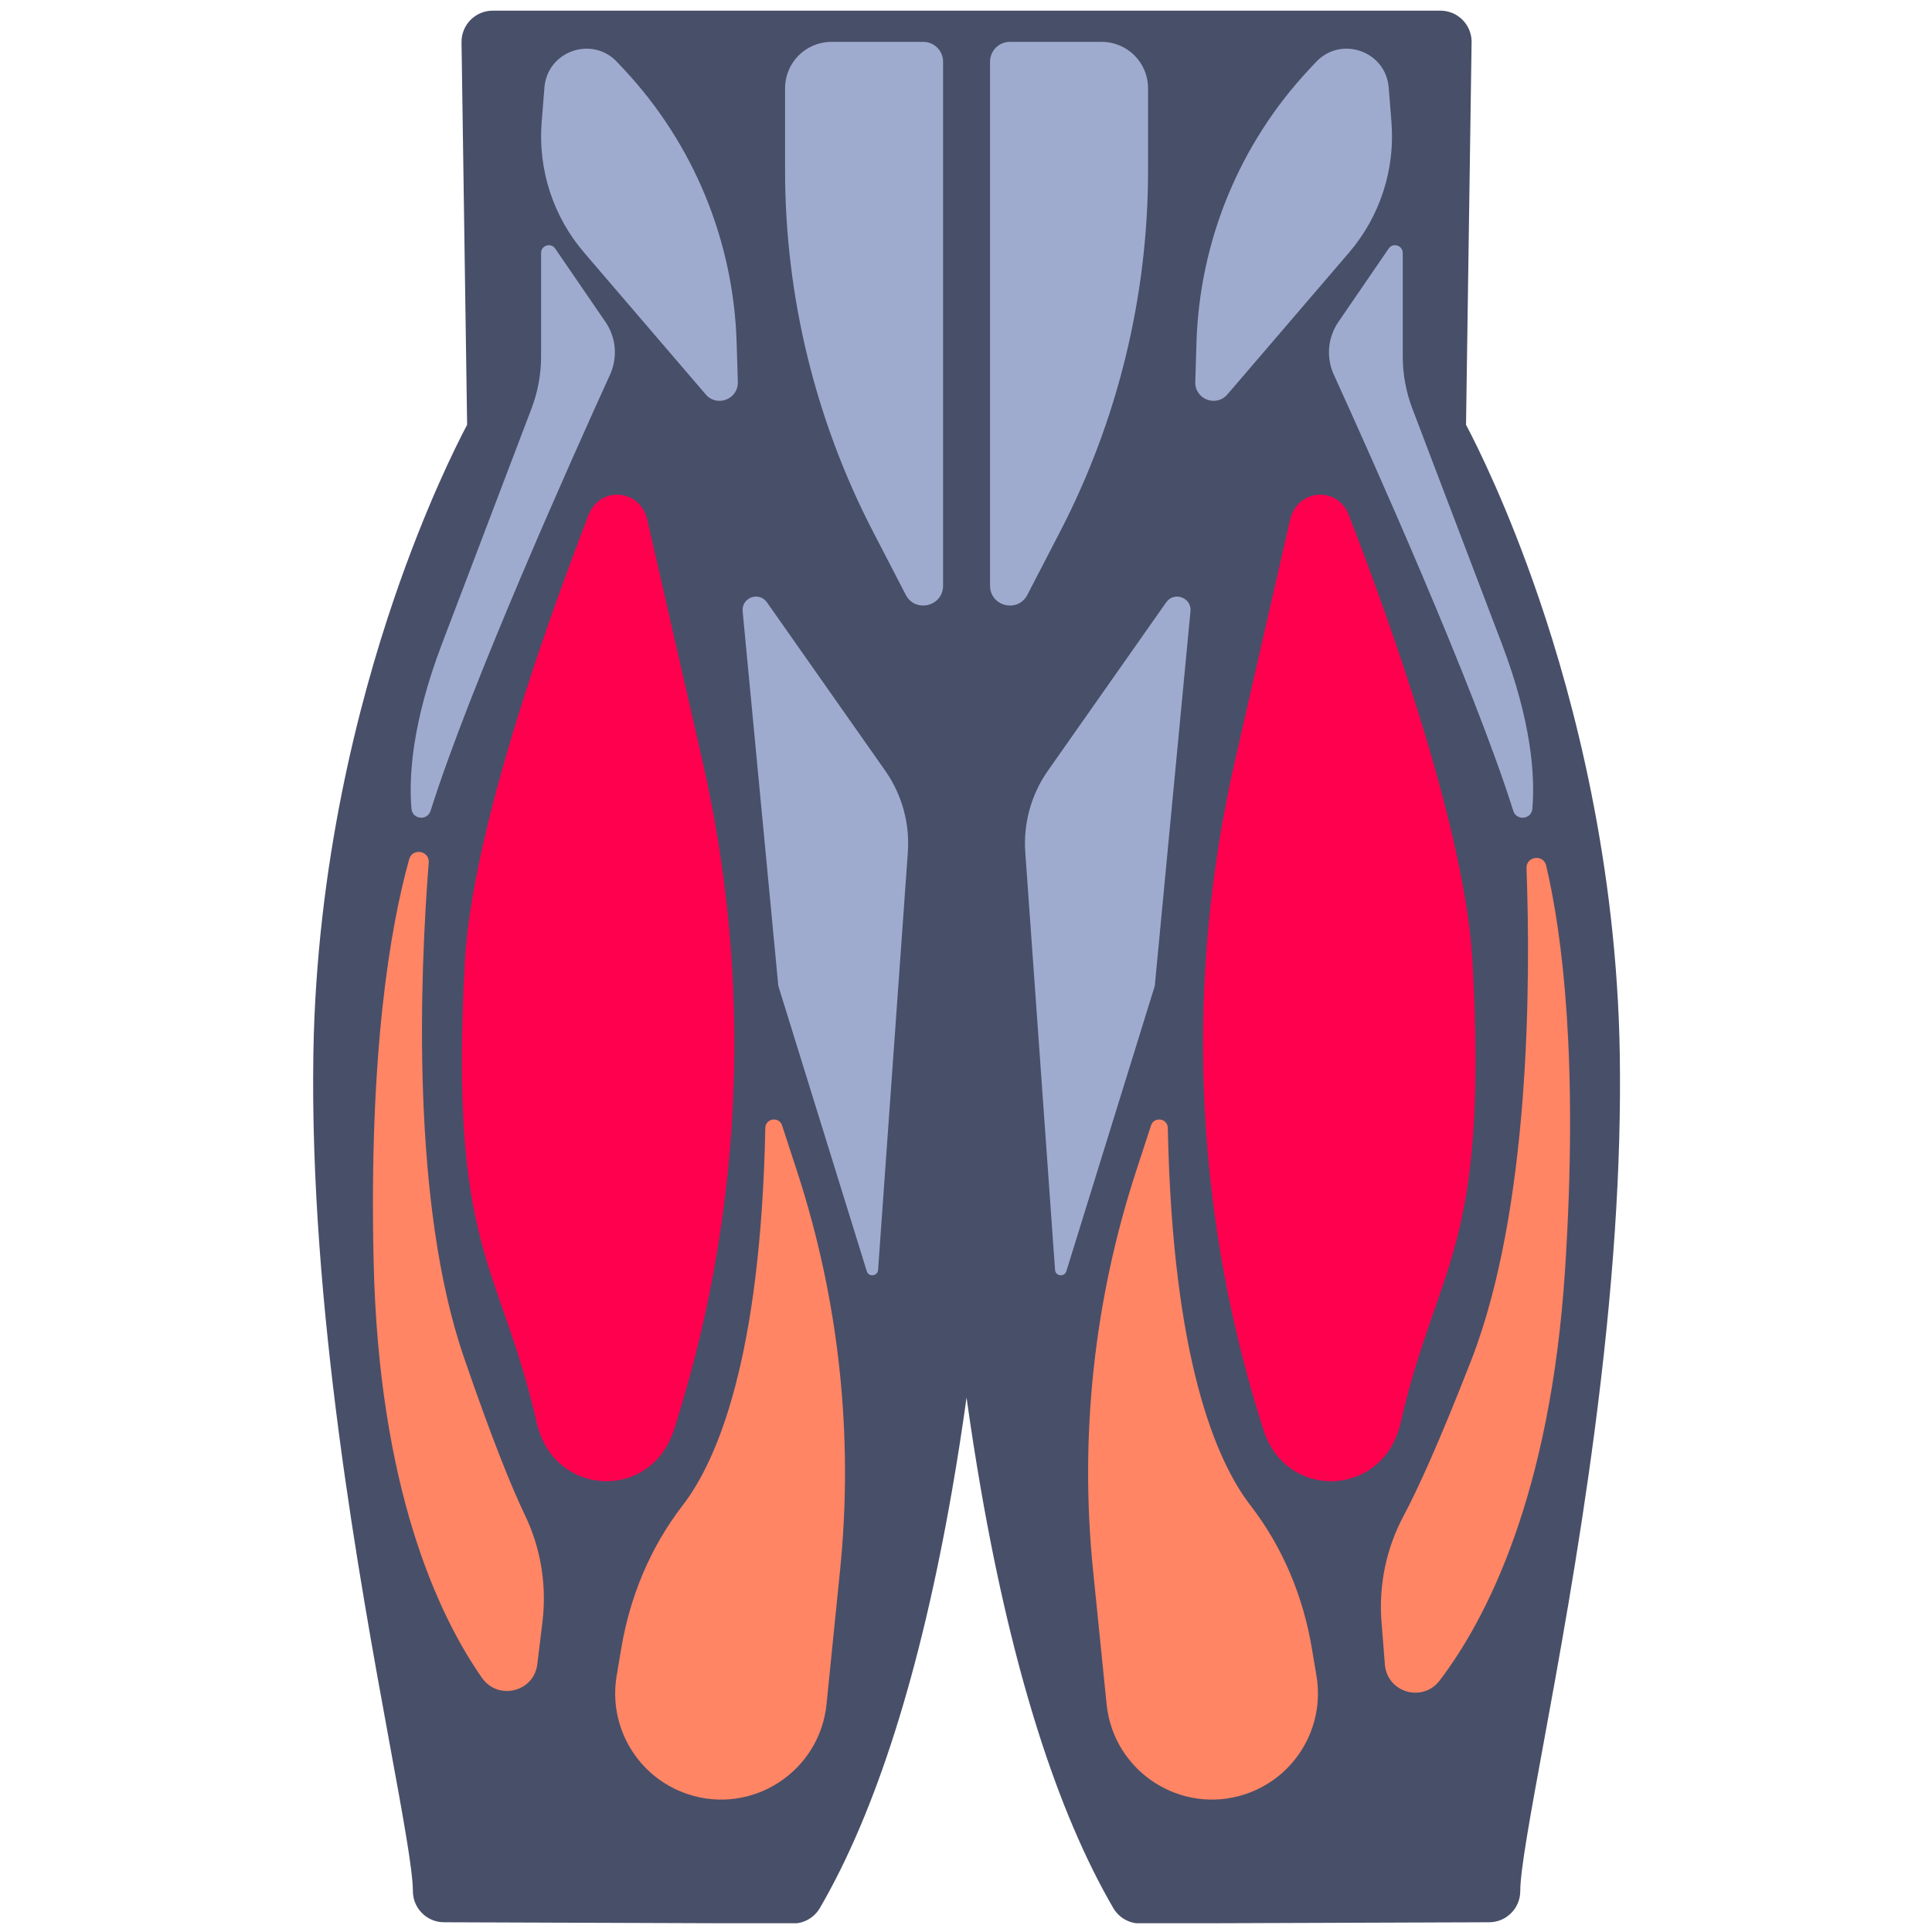
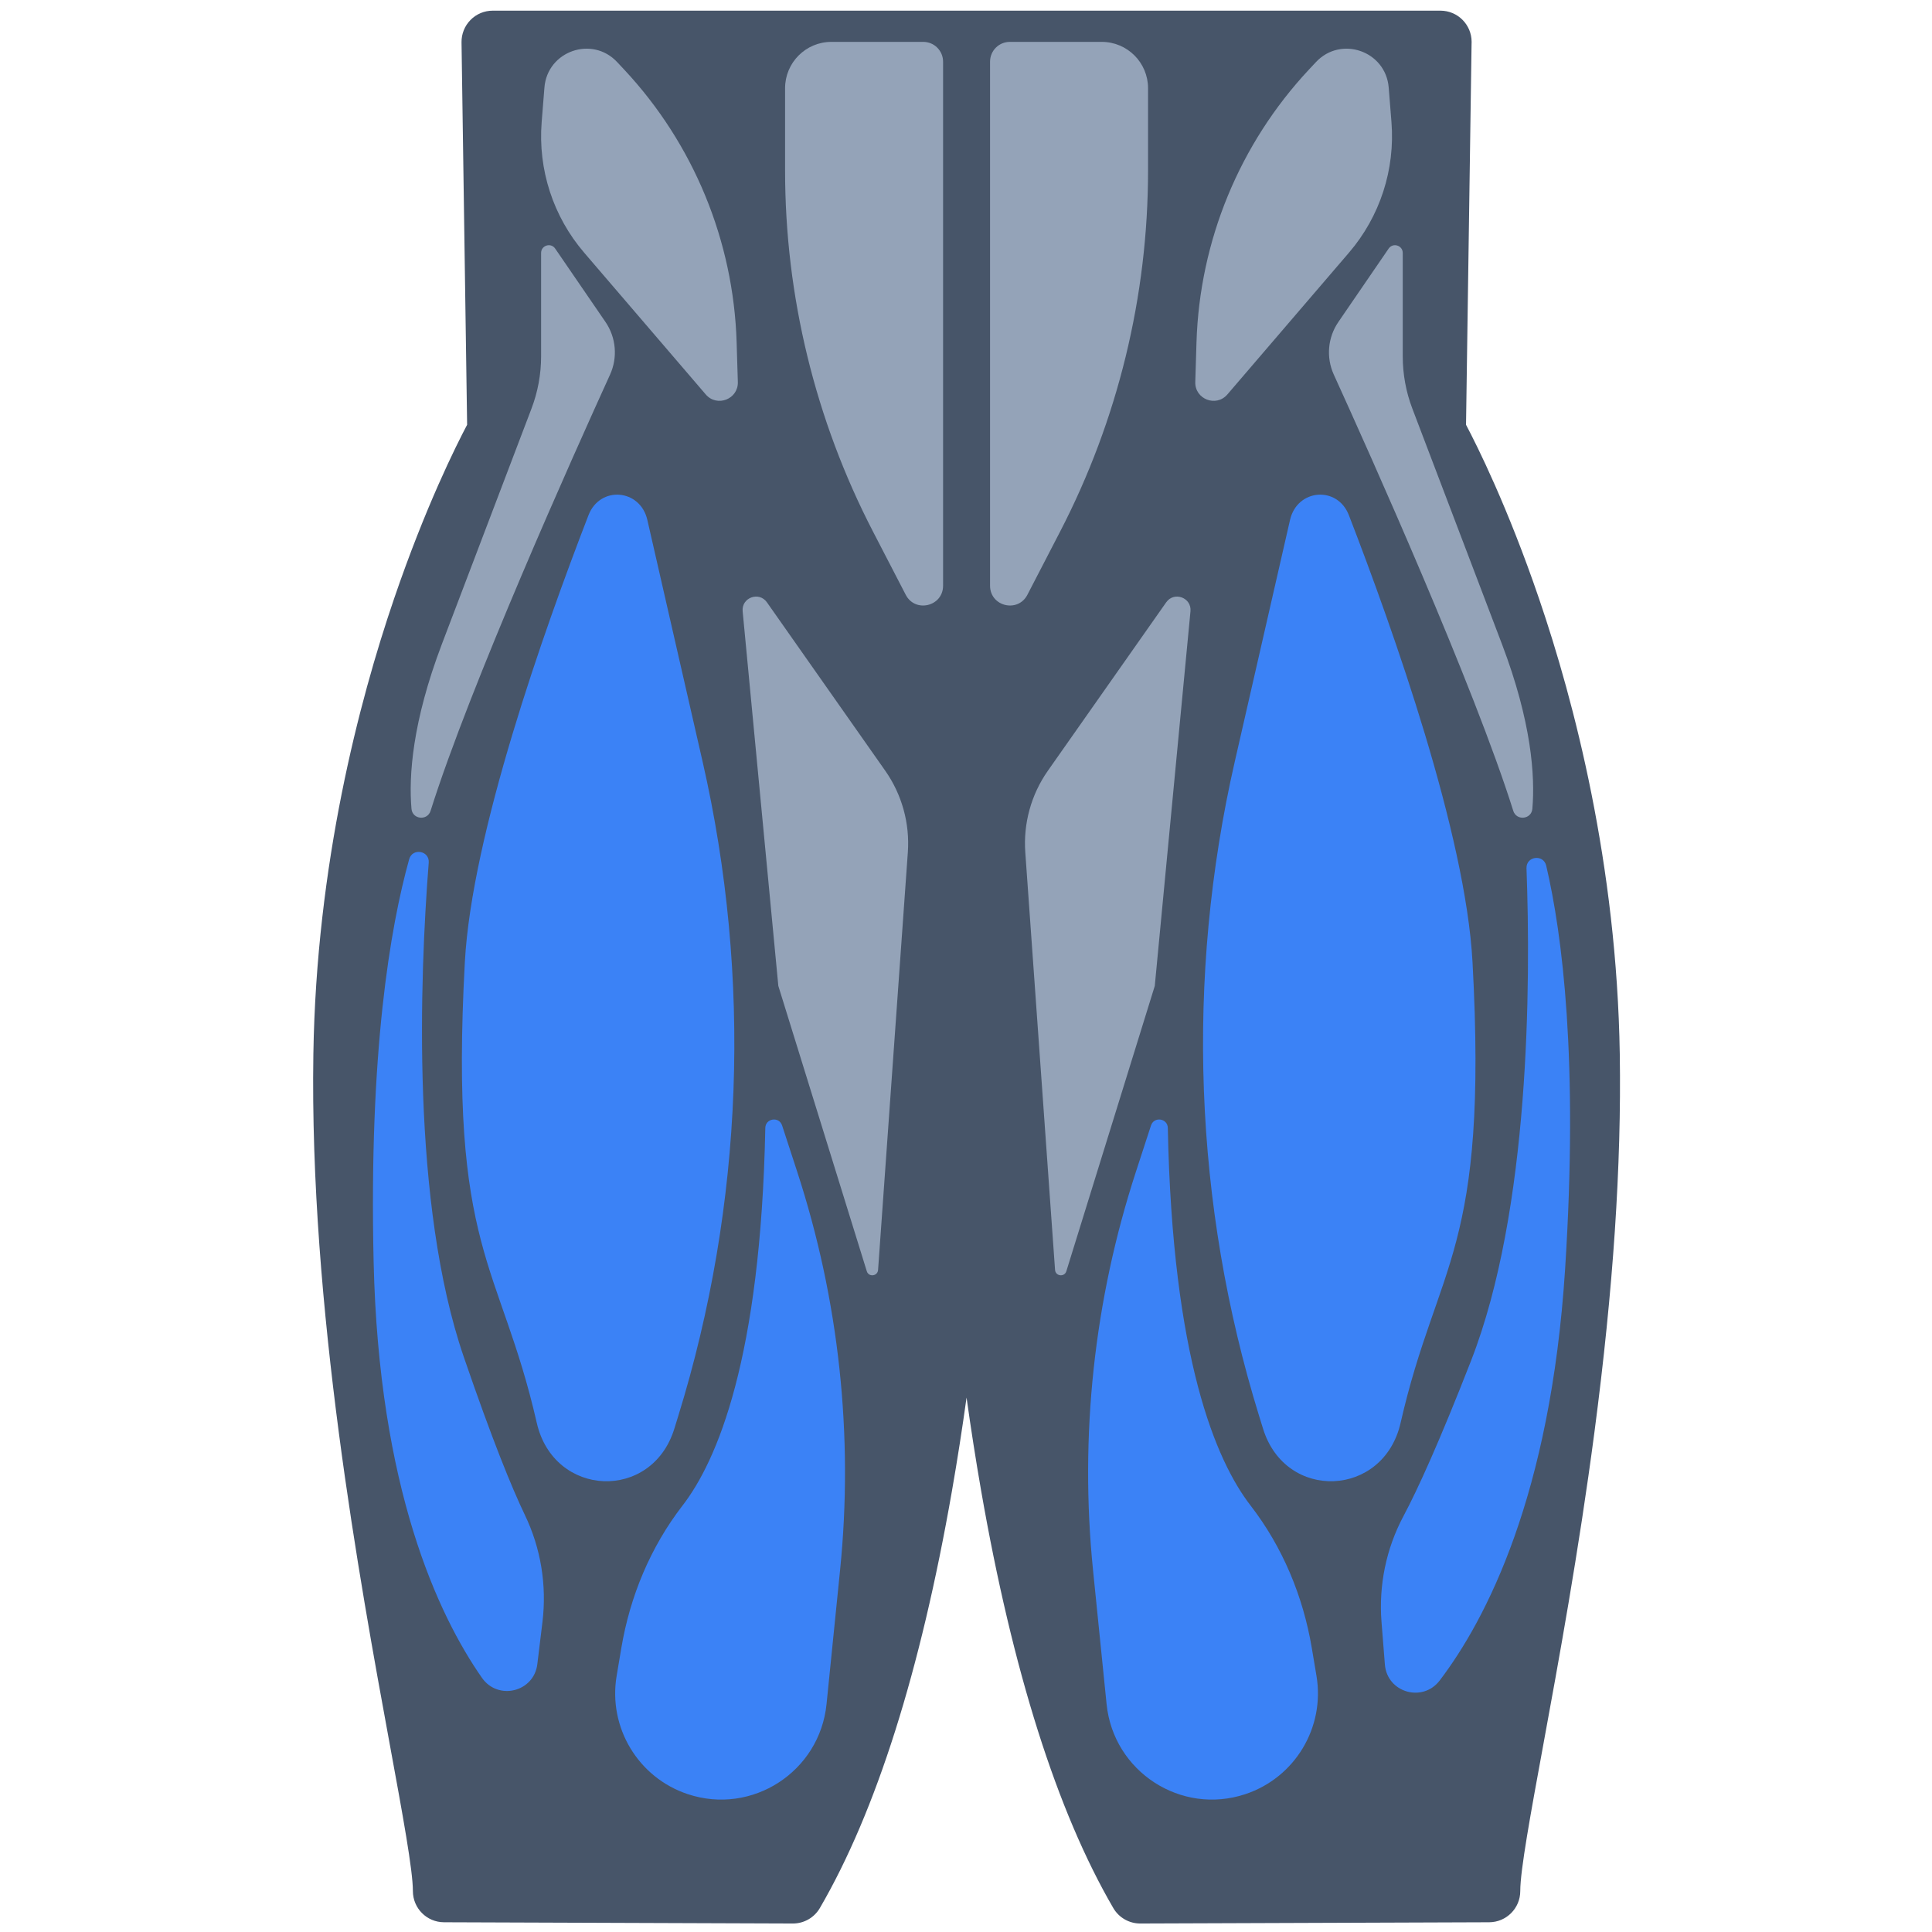
<svg xmlns="http://www.w3.org/2000/svg" width="500" zoomAndPan="magnify" viewBox="0 0 375 375" height="500" preserveAspectRatio="xMidYMid meet" version="1.0">
  <defs>
    <clipPath id="20e56780b0">
      <path d="M 60 2.047 L 314.926 2.047 L 314.926 373.297 L 60 373.297 Z M 60 2.047 " clip-rule="nonzero" />
    </clipPath>
  </defs>
-   <g clip-path="url(#20e56780b0)">
-     <path fill="#484f69" d="M 279.59 2.07 L 95.633 2.07 C 94.012 2.07 92.461 2.719 91.324 3.875 C 90.188 5.031 89.559 6.594 89.582 8.215 L 90.668 82.449 C 88.543 86.469 82.578 98.371 76.496 116.188 C 69.668 136.184 61.406 167.758 60.824 204.602 C 60.047 253.555 69.828 306.844 75.672 338.684 C 78.168 352.281 80.141 363.02 80.141 367.051 C 80.141 370.387 82.836 373.098 86.168 373.109 L 153.887 373.352 C 153.895 373.352 153.902 373.352 153.91 373.352 C 156.062 373.352 158.051 372.207 159.137 370.344 C 170.051 351.594 178.676 324.348 184.777 289.367 C 185.84 283.285 186.777 277.234 187.609 271.266 C 188.441 277.234 189.383 283.285 190.441 289.367 C 196.543 324.348 205.172 351.594 216.086 370.344 C 217.168 372.207 219.16 373.352 221.309 373.352 C 221.316 373.352 221.324 373.352 221.332 373.352 L 289.051 373.109 C 292.387 373.098 295.082 370.387 295.082 367.051 C 295.082 363.02 297.051 352.281 299.547 338.684 C 302.453 322.859 306.43 301.188 309.488 277.91 C 313.133 250.18 314.738 226.199 314.398 204.602 C 313.812 167.758 305.551 136.184 298.723 116.188 C 292.641 98.371 286.68 86.469 284.555 82.449 L 285.633 8.371 C 285.637 8.289 285.641 8.211 285.641 8.129 C 285.637 4.781 282.93 2.07 279.59 2.07 Z M 279.59 2.07 " fill-opacity="1" fill-rule="nonzero" />
+   <g clip-path="url(#22c55e80b0)">
+     <path fill="#475569" d="M 279.59 2.07 L 95.633 2.07 C 94.012 2.07 92.461 2.719 91.324 3.875 C 90.188 5.031 89.559 6.594 89.582 8.215 L 90.668 82.449 C 88.543 86.469 82.578 98.371 76.496 116.188 C 69.668 136.184 61.406 167.758 60.824 204.602 C 60.047 253.555 69.828 306.844 75.672 338.684 C 78.168 352.281 80.141 363.02 80.141 367.051 C 80.141 370.387 82.836 373.098 86.168 373.109 L 153.887 373.352 C 153.895 373.352 153.902 373.352 153.91 373.352 C 156.062 373.352 158.051 372.207 159.137 370.344 C 170.051 351.594 178.676 324.348 184.777 289.367 C 185.84 283.285 186.777 277.234 187.609 271.266 C 188.441 277.234 189.383 283.285 190.441 289.367 C 196.543 324.348 205.172 351.594 216.086 370.344 C 217.168 372.207 219.16 373.352 221.309 373.352 C 221.316 373.352 221.324 373.352 221.332 373.352 L 289.051 373.109 C 292.387 373.098 295.082 370.387 295.082 367.051 C 295.082 363.02 297.051 352.281 299.547 338.684 C 302.453 322.859 306.43 301.188 309.488 277.91 C 313.133 250.18 314.738 226.199 314.398 204.602 C 313.812 167.758 305.551 136.184 298.723 116.188 C 292.641 98.371 286.68 86.469 284.555 82.449 L 285.633 8.371 C 285.637 8.289 285.641 8.211 285.641 8.129 C 285.637 4.781 282.93 2.07 279.59 2.07 Z M 279.59 2.07 " fill-opacity="1" fill-rule="nonzero" />
  </g>
-   <path fill="#9fabce" d="M 179.211 8.129 L 161.371 8.129 C 156.406 8.129 152.383 12.156 152.383 17.125 L 152.383 33.074 C 152.383 57.484 158.242 81.539 169.465 103.207 L 175.805 115.453 C 177.656 119.023 183.051 117.707 183.051 113.68 L 183.051 11.973 C 183.051 9.848 181.332 8.129 179.211 8.129 Z M 179.211 8.129 " fill-opacity="1" fill-rule="nonzero" />
-   <path fill="#9fabce" d="M 119.793 12.055 L 121.164 13.52 C 134.621 27.918 142.375 46.738 142.98 66.449 L 143.215 74.141 C 143.316 77.484 139.16 79.098 136.984 76.559 L 113.383 49.039 C 107.371 42.031 104.402 32.91 105.137 23.699 L 105.672 17 C 106.234 9.906 114.941 6.859 119.793 12.055 Z M 119.793 12.055 " fill-opacity="1" fill-rule="nonzero" />
-   <path fill="#9fabce" d="M 148.859 116.91 L 171.816 149.586 C 175.062 154.207 176.613 159.809 176.211 165.441 L 170.434 246.488 C 170.344 247.727 168.609 247.93 168.242 246.742 L 151.074 191.367 L 144.148 118.652 C 143.895 115.996 147.324 114.727 148.859 116.91 Z M 148.859 116.91 " fill-opacity="1" fill-rule="nonzero" />
-   <path fill="#ff8564" d="M 79.418 166.781 C 80.051 164.516 83.398 165.102 83.215 167.441 C 81.469 189.777 79.805 233.633 90.031 263.414 C 95.547 279.48 99.332 288.758 101.895 294.094 C 104.984 300.527 106.152 307.715 105.293 314.801 L 104.297 323.004 C 103.641 328.426 96.664 330.137 93.539 325.656 C 85.023 313.441 73.527 288.926 72.52 244.887 C 71.59 204.227 75.734 180.008 79.418 166.781 Z M 79.418 166.781 " fill-opacity="1" fill-rule="nonzero" />
-   <path fill="#ff8564" d="M 151.805 218.449 L 154.727 227.402 C 162.859 252.324 165.699 278.672 163.059 304.758 L 160.43 330.77 C 159.102 343.891 145.977 352.398 133.484 348.238 C 123.863 345.035 118.008 335.289 119.691 325.273 L 120.602 319.863 C 122.289 309.828 126.266 300.273 132.48 292.227 C 139.195 283.531 147.652 263.727 148.547 218.93 C 148.586 217.051 151.223 216.66 151.805 218.449 Z M 151.805 218.449 " fill-opacity="1" fill-rule="nonzero" />
-   <path fill="#9fabce" d="M 196.008 8.129 L 213.848 8.129 C 218.812 8.129 222.836 12.156 222.836 17.125 L 222.836 33.074 C 222.836 57.484 216.977 81.539 205.754 103.207 L 199.414 115.453 C 197.562 119.023 192.168 117.707 192.168 113.68 L 192.168 11.973 C 192.168 9.848 193.887 8.129 196.008 8.129 Z M 196.008 8.129 " fill-opacity="1" fill-rule="nonzero" />
-   <path fill="#9fabce" d="M 255.422 12.055 L 254.051 13.52 C 240.598 27.918 232.844 46.738 232.238 66.449 L 232.004 74.141 C 231.902 77.484 236.055 79.098 238.234 76.559 L 261.836 49.039 C 267.848 42.031 270.812 32.91 270.082 23.699 L 269.547 17 C 268.984 9.906 260.277 6.859 255.422 12.055 Z M 255.422 12.055 " fill-opacity="1" fill-rule="nonzero" />
-   <path fill="#9fabce" d="M 226.359 116.91 L 203.402 149.586 C 200.156 154.207 198.605 159.809 199.008 165.441 L 204.785 246.488 C 204.875 247.727 206.609 247.93 206.977 246.742 L 224.141 191.367 L 231.07 118.652 C 231.324 115.996 227.895 114.727 226.359 116.91 Z M 226.359 116.91 " fill-opacity="1" fill-rule="nonzero" />
-   <path fill="#ff8564" d="M 300.117 168.023 C 299.582 165.738 296.207 166.18 296.293 168.531 C 297.117 190.914 296.969 234.805 285.523 264.137 C 279.348 279.961 275.184 289.074 272.402 294.297 C 269.047 300.598 267.586 307.73 268.152 314.848 L 268.805 323.082 C 269.238 328.531 276.141 330.527 279.445 326.18 C 288.457 314.328 300.957 290.312 303.785 246.352 C 306.391 205.762 303.25 181.395 300.117 168.023 Z M 300.117 168.023 " fill-opacity="1" fill-rule="nonzero" />
-   <path fill="#ff8564" d="M 223.41 218.449 L 220.492 227.402 C 212.359 252.324 209.52 278.672 212.156 304.758 L 214.789 330.77 C 216.117 343.891 229.242 352.398 241.734 348.238 C 251.355 345.035 257.211 335.289 255.527 325.273 L 254.617 319.863 C 252.93 309.828 248.953 300.273 242.738 292.227 C 236.023 283.531 227.566 263.727 226.672 218.93 C 226.633 217.051 223.996 216.66 223.41 218.449 Z M 223.41 218.449 " fill-opacity="1" fill-rule="nonzero" />
-   <path fill="#9fabce" d="M 107.758 48.246 L 117.52 62.488 C 119.586 65.508 119.926 69.383 118.41 72.715 C 111.387 88.129 91.207 133.102 83.578 157.379 C 82.953 159.363 80.047 159.059 79.867 156.984 C 79.324 150.648 80.008 140.176 85.773 125.004 C 93.332 105.113 100.035 87.516 103.16 79.312 C 104.395 76.074 105.027 72.641 105.027 69.172 L 105.027 49.098 C 105.027 47.625 106.926 47.035 107.758 48.246 Z M 107.758 48.246 " fill-opacity="1" fill-rule="nonzero" />
-   <path fill="#9fabce" d="M 269.539 48.246 L 259.781 62.488 C 257.711 65.508 257.371 69.383 258.891 72.715 C 265.914 88.129 286.094 133.102 293.723 157.379 C 294.344 159.363 297.254 159.059 297.43 156.984 C 297.973 150.648 297.289 140.176 291.523 125.004 C 283.969 105.113 277.266 87.516 274.137 79.312 C 272.902 76.074 272.273 72.641 272.273 69.172 L 272.273 49.098 C 272.27 47.625 270.371 47.035 269.539 48.246 Z M 269.539 48.246 " fill-opacity="1" fill-rule="nonzero" />
-   <path fill="#ff004f" d="M 245.16 277.316 L 244.395 274.848 C 231.711 233.812 230.074 189.797 239.672 147.816 L 250.391 100.926 C 251.773 94.871 259.59 94.238 261.816 99.996 C 270.586 122.672 284.461 161.953 285.812 186.688 C 288.895 243.105 279.027 244.812 271.852 276.191 C 268.539 290.68 249.535 291.477 245.16 277.316 Z M 245.16 277.316 " fill-opacity="1" fill-rule="nonzero" />
-   <path fill="#ff004f" d="M 130.887 277.316 L 131.648 274.848 C 144.332 233.812 145.969 189.797 136.371 147.816 L 125.652 100.926 C 124.27 94.871 116.457 94.238 114.227 99.996 C 105.457 122.672 91.582 161.953 90.23 186.688 C 87.148 243.105 97.016 244.812 104.191 276.191 C 107.508 290.68 126.508 291.477 130.887 277.316 Z M 130.887 277.316 " fill-opacity="1" fill-rule="nonzero" />
+   <path fill="#94a3b8" d="M 179.211 8.129 L 161.371 8.129 C 156.406 8.129 152.383 12.156 152.383 17.125 L 152.383 33.074 C 152.383 57.484 158.242 81.539 169.465 103.207 L 175.805 115.453 C 177.656 119.023 183.051 117.707 183.051 113.68 L 183.051 11.973 C 183.051 9.848 181.332 8.129 179.211 8.129 Z M 179.211 8.129 " fill-opacity="1" fill-rule="nonzero" />
+   <path fill="#94a3b8" d="M 119.793 12.055 L 121.164 13.52 C 134.621 27.918 142.375 46.738 142.98 66.449 L 143.215 74.141 C 143.316 77.484 139.16 79.098 136.984 76.559 L 113.383 49.039 C 107.371 42.031 104.402 32.91 105.137 23.699 L 105.672 17 C 106.234 9.906 114.941 6.859 119.793 12.055 Z M 119.793 12.055 " fill-opacity="1" fill-rule="nonzero" />
+   <path fill="#94a3b8" d="M 148.859 116.91 L 171.816 149.586 C 175.062 154.207 176.613 159.809 176.211 165.441 L 170.434 246.488 C 170.344 247.727 168.609 247.93 168.242 246.742 L 151.074 191.367 L 144.148 118.652 C 143.895 115.996 147.324 114.727 148.859 116.91 Z M 148.859 116.91 " fill-opacity="1" fill-rule="nonzero" />
+   <path fill="#3b82f6" d="M 79.418 166.781 C 80.051 164.516 83.398 165.102 83.215 167.441 C 81.469 189.777 79.805 233.633 90.031 263.414 C 95.547 279.48 99.332 288.758 101.895 294.094 C 104.984 300.527 106.152 307.715 105.293 314.801 L 104.297 323.004 C 103.641 328.426 96.664 330.137 93.539 325.656 C 85.023 313.441 73.527 288.926 72.52 244.887 C 71.59 204.227 75.734 180.008 79.418 166.781 Z M 79.418 166.781 " fill-opacity="1" fill-rule="nonzero" />
+   <path fill="#3b82f6" d="M 151.805 218.449 L 154.727 227.402 C 162.859 252.324 165.699 278.672 163.059 304.758 L 160.43 330.77 C 159.102 343.891 145.977 352.398 133.484 348.238 C 123.863 345.035 118.008 335.289 119.691 325.273 L 120.602 319.863 C 122.289 309.828 126.266 300.273 132.48 292.227 C 139.195 283.531 147.652 263.727 148.547 218.93 C 148.586 217.051 151.223 216.66 151.805 218.449 Z M 151.805 218.449 " fill-opacity="1" fill-rule="nonzero" />
+   <path fill="#94a3b8" d="M 196.008 8.129 L 213.848 8.129 C 218.812 8.129 222.836 12.156 222.836 17.125 L 222.836 33.074 C 222.836 57.484 216.977 81.539 205.754 103.207 L 199.414 115.453 C 197.562 119.023 192.168 117.707 192.168 113.68 L 192.168 11.973 C 192.168 9.848 193.887 8.129 196.008 8.129 Z M 196.008 8.129 " fill-opacity="1" fill-rule="nonzero" />
+   <path fill="#94a3b8" d="M 255.422 12.055 L 254.051 13.52 C 240.598 27.918 232.844 46.738 232.238 66.449 L 232.004 74.141 C 231.902 77.484 236.055 79.098 238.234 76.559 L 261.836 49.039 C 267.848 42.031 270.812 32.91 270.082 23.699 L 269.547 17 C 268.984 9.906 260.277 6.859 255.422 12.055 Z M 255.422 12.055 " fill-opacity="1" fill-rule="nonzero" />
+   <path fill="#94a3b8" d="M 226.359 116.91 L 203.402 149.586 C 200.156 154.207 198.605 159.809 199.008 165.441 L 204.785 246.488 C 204.875 247.727 206.609 247.93 206.977 246.742 L 224.141 191.367 L 231.07 118.652 C 231.324 115.996 227.895 114.727 226.359 116.91 Z M 226.359 116.91 " fill-opacity="1" fill-rule="nonzero" />
+   <path fill="#3b82f6" d="M 300.117 168.023 C 299.582 165.738 296.207 166.18 296.293 168.531 C 297.117 190.914 296.969 234.805 285.523 264.137 C 279.348 279.961 275.184 289.074 272.402 294.297 C 269.047 300.598 267.586 307.73 268.152 314.848 L 268.805 323.082 C 269.238 328.531 276.141 330.527 279.445 326.18 C 288.457 314.328 300.957 290.312 303.785 246.352 C 306.391 205.762 303.25 181.395 300.117 168.023 Z M 300.117 168.023 " fill-opacity="1" fill-rule="nonzero" />
+   <path fill="#3b82f6" d="M 223.41 218.449 L 220.492 227.402 C 212.359 252.324 209.52 278.672 212.156 304.758 L 214.789 330.77 C 216.117 343.891 229.242 352.398 241.734 348.238 C 251.355 345.035 257.211 335.289 255.527 325.273 L 254.617 319.863 C 252.93 309.828 248.953 300.273 242.738 292.227 C 236.023 283.531 227.566 263.727 226.672 218.93 C 226.633 217.051 223.996 216.66 223.41 218.449 Z M 223.41 218.449 " fill-opacity="1" fill-rule="nonzero" />
+   <path fill="#94a3b8" d="M 107.758 48.246 L 117.52 62.488 C 119.586 65.508 119.926 69.383 118.41 72.715 C 111.387 88.129 91.207 133.102 83.578 157.379 C 82.953 159.363 80.047 159.059 79.867 156.984 C 79.324 150.648 80.008 140.176 85.773 125.004 C 93.332 105.113 100.035 87.516 103.16 79.312 C 104.395 76.074 105.027 72.641 105.027 69.172 L 105.027 49.098 C 105.027 47.625 106.926 47.035 107.758 48.246 Z M 107.758 48.246 " fill-opacity="1" fill-rule="nonzero" />
+   <path fill="#94a3b8" d="M 269.539 48.246 L 259.781 62.488 C 257.711 65.508 257.371 69.383 258.891 72.715 C 265.914 88.129 286.094 133.102 293.723 157.379 C 294.344 159.363 297.254 159.059 297.43 156.984 C 297.973 150.648 297.289 140.176 291.523 125.004 C 283.969 105.113 277.266 87.516 274.137 79.312 C 272.902 76.074 272.273 72.641 272.273 69.172 L 272.273 49.098 C 272.27 47.625 270.371 47.035 269.539 48.246 Z M 269.539 48.246 " fill-opacity="1" fill-rule="nonzero" />
+   <path fill="#3b82f6" d="M 245.16 277.316 L 244.395 274.848 C 231.711 233.812 230.074 189.797 239.672 147.816 L 250.391 100.926 C 251.773 94.871 259.59 94.238 261.816 99.996 C 270.586 122.672 284.461 161.953 285.812 186.688 C 288.895 243.105 279.027 244.812 271.852 276.191 C 268.539 290.68 249.535 291.477 245.16 277.316 Z M 245.16 277.316 " fill-opacity="1" fill-rule="nonzero" />
+   <path fill="#3b82f6" d="M 130.887 277.316 L 131.648 274.848 C 144.332 233.812 145.969 189.797 136.371 147.816 L 125.652 100.926 C 124.27 94.871 116.457 94.238 114.227 99.996 C 105.457 122.672 91.582 161.953 90.23 186.688 C 87.148 243.105 97.016 244.812 104.191 276.191 C 107.508 290.68 126.508 291.477 130.887 277.316 Z M 130.887 277.316 " fill-opacity="1" fill-rule="nonzero" />
</svg>
